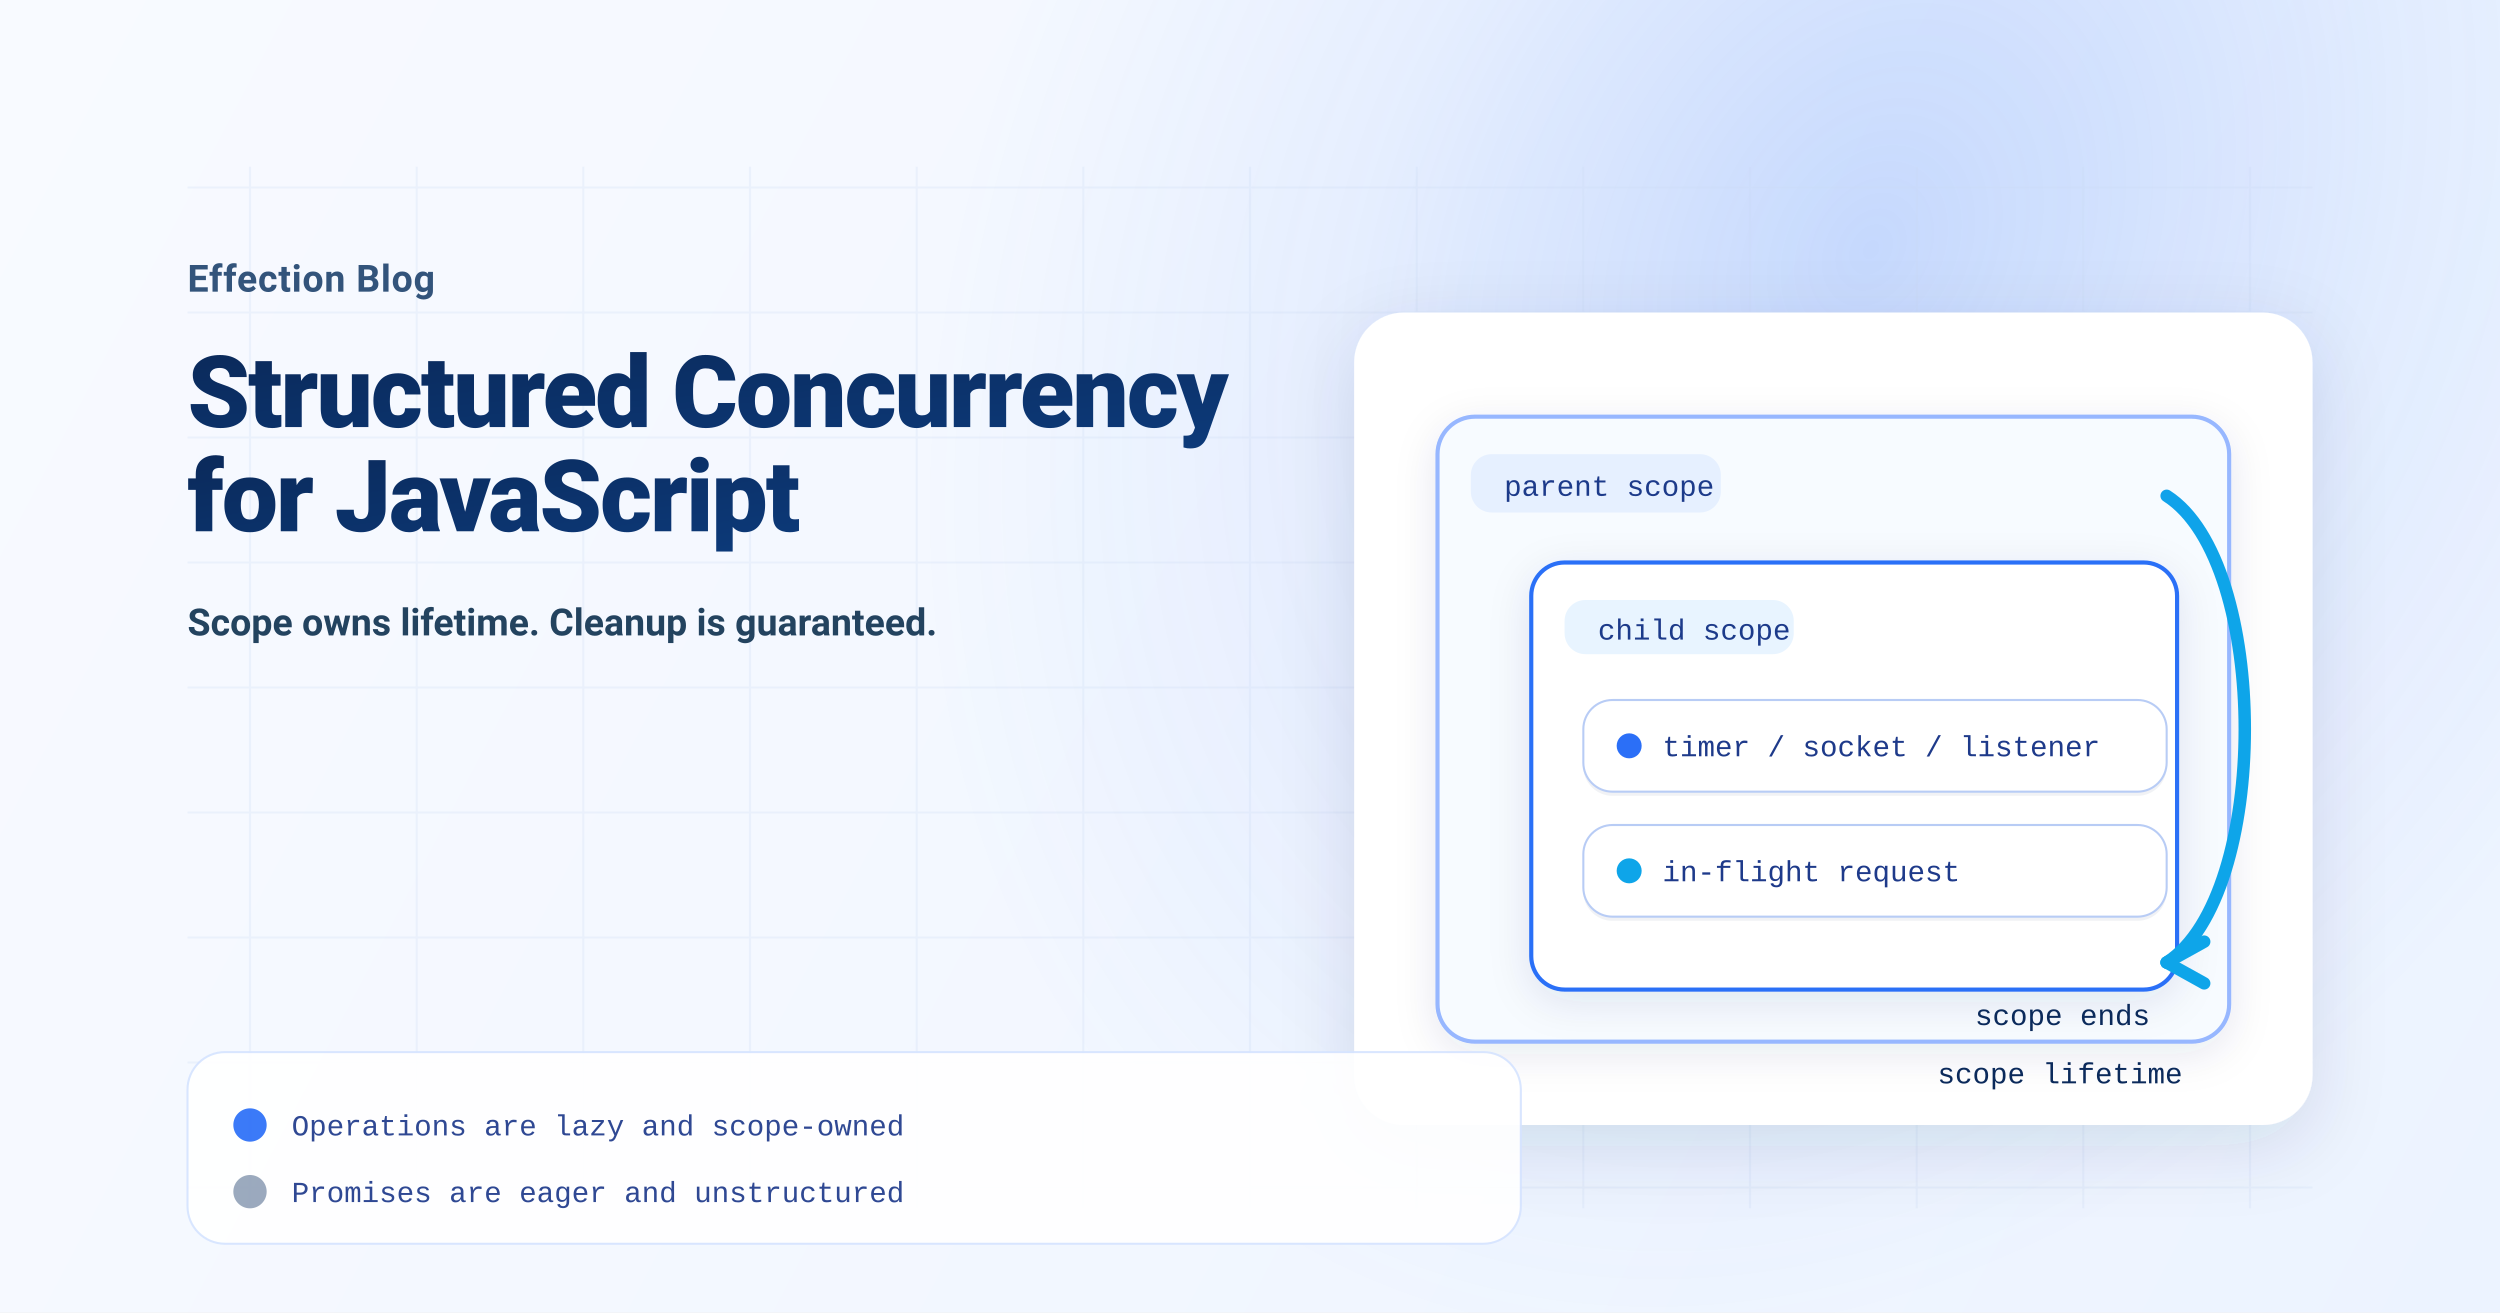
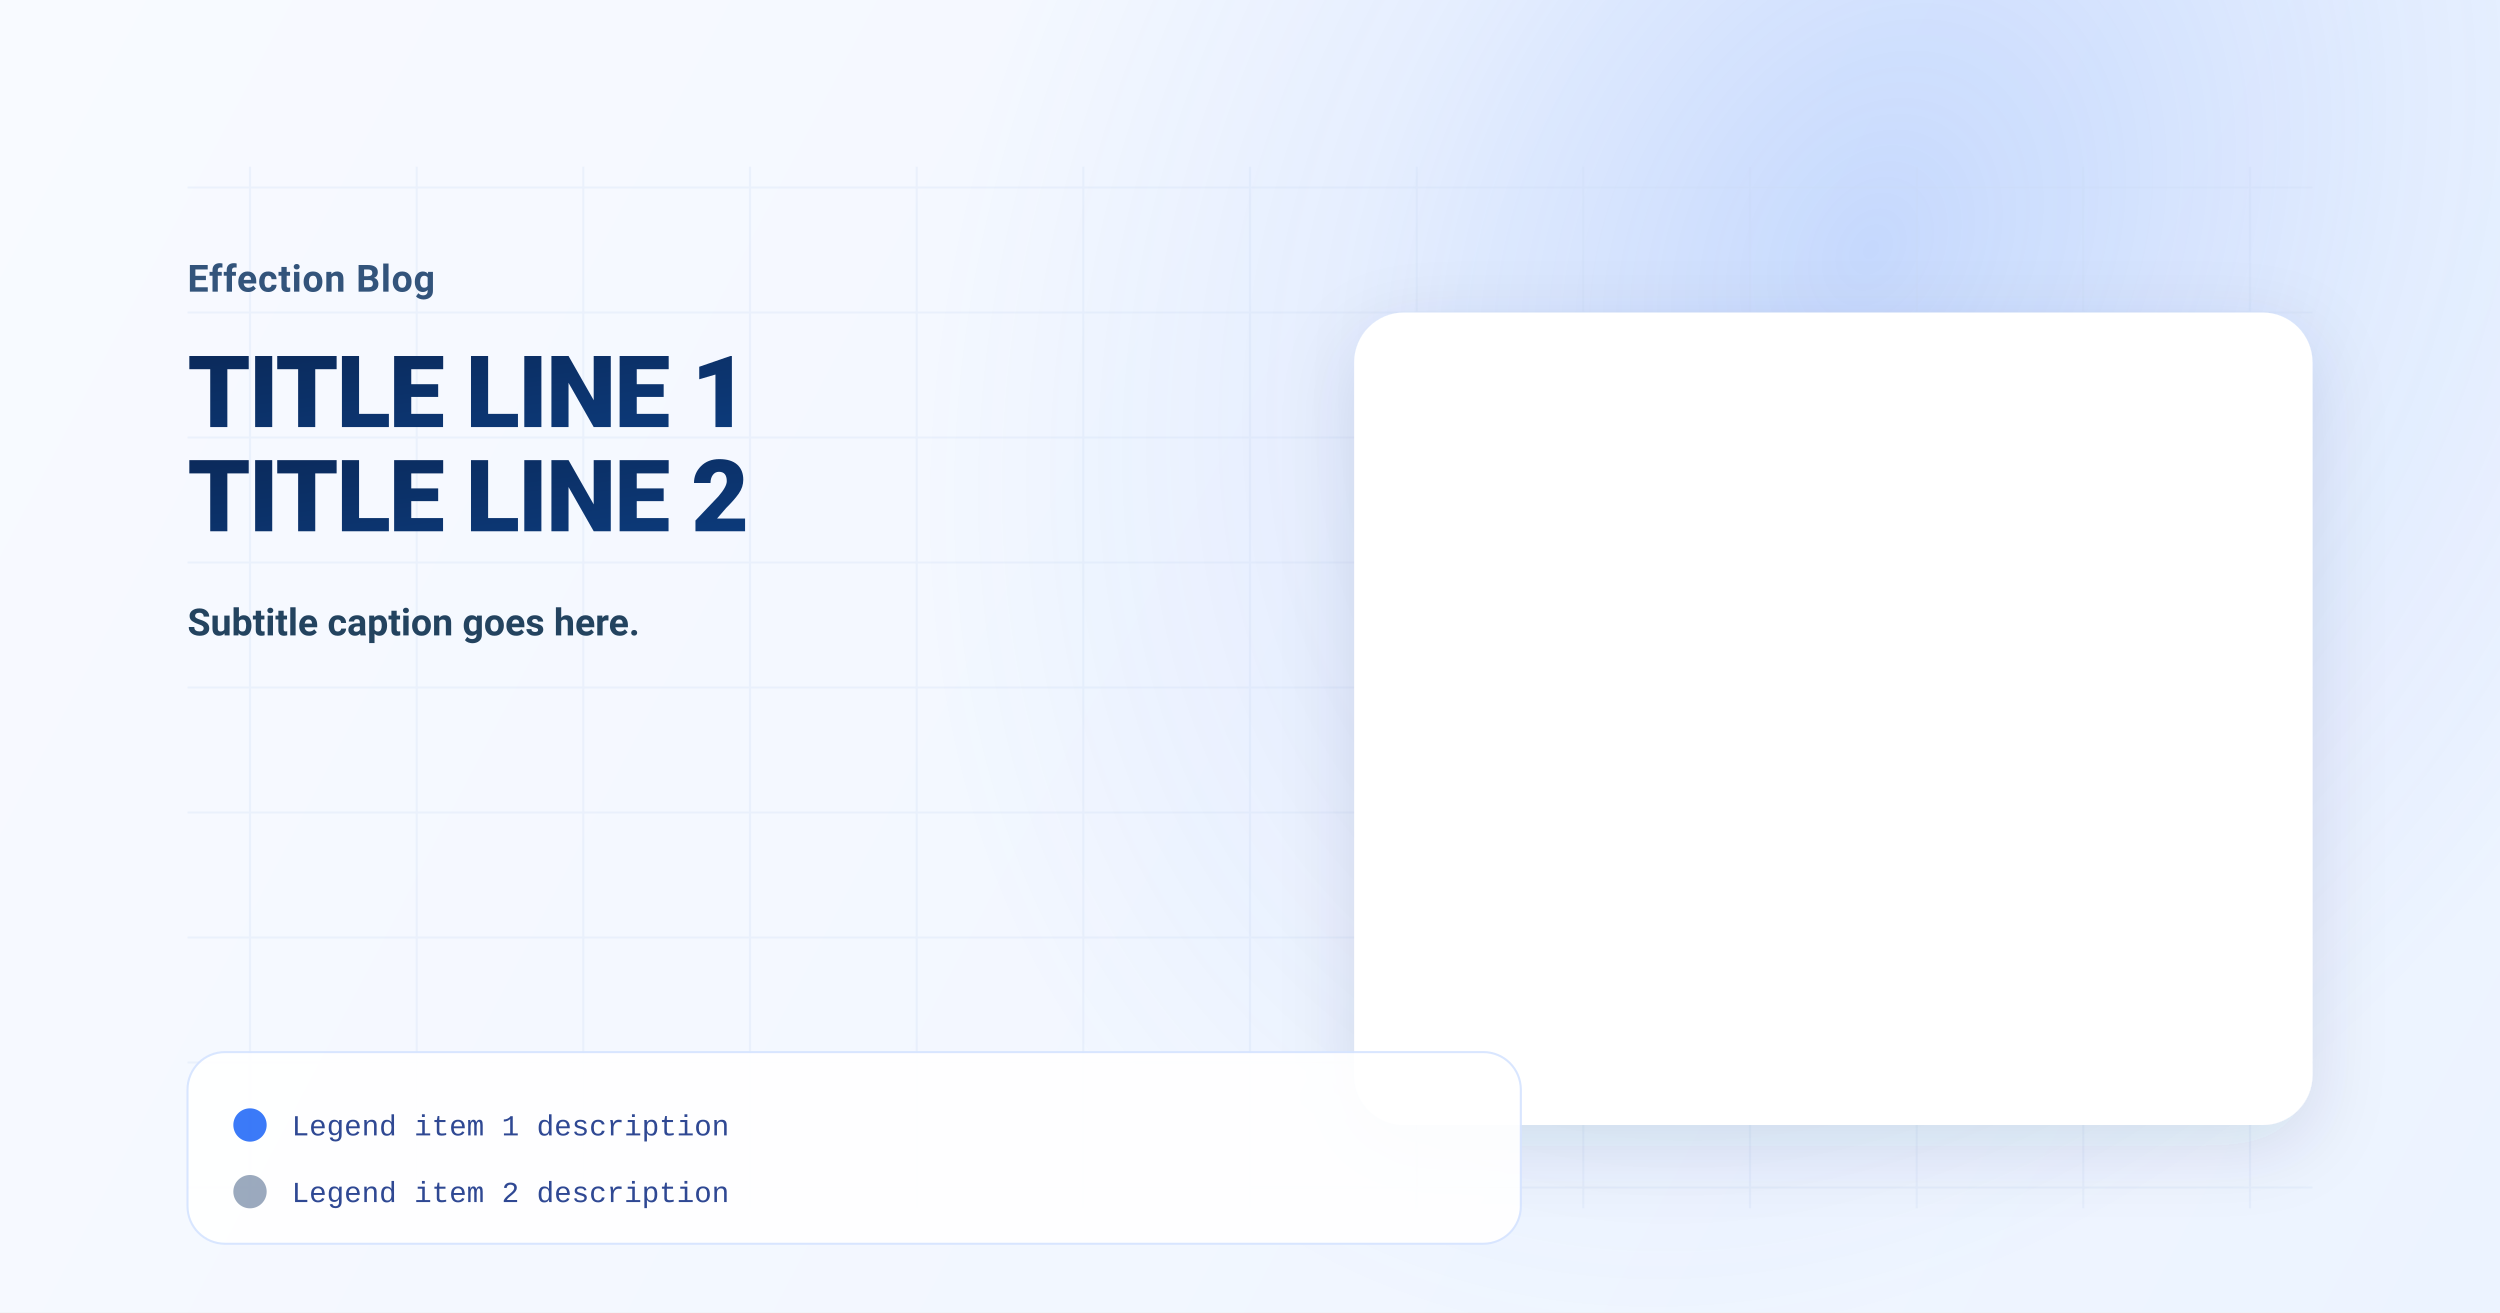
- <svg xmlns="http://www.w3.org/2000/svg" width="1200" height="630" viewBox="0 0 1200 630" fill="none" role="img" aria-label="Structured Concurrency for JavaScript - scope owns lifetime">
+ <svg xmlns="http://www.w3.org/2000/svg" width="1200" height="630" viewBox="0 0 1200 630" fill="none" role="img" aria-label="REPLACE: image alt text">
  <defs>
    <linearGradient id="bg-light-grad" x1="0" y1="0" x2="1200" y2="630" gradientUnits="userSpaceOnUse">
      <stop offset="0" stop-color="#F8FAFF" />
      <stop offset="0.55" stop-color="#F2F7FF" />
      <stop offset="1" stop-color="#ECF3FF" />
    </linearGradient>
    <radialGradient id="glow-light-grad" cx="0" cy="0" r="1" gradientUnits="userSpaceOnUse" gradientTransform="translate(900 120) rotate(120) scale(560 420)">
      <stop offset="0" stop-color="#2B6FF7" stop-opacity="0.22" />
      <stop offset="0.55" stop-color="#2B6FF7" stop-opacity="0.07" />
      <stop offset="1" stop-color="#2B6FF7" stop-opacity="0" />
    </radialGradient>
    <radialGradient id="glow-dark-grad" cx="0" cy="0" r="1" gradientUnits="userSpaceOnUse" gradientTransform="translate(900 120) rotate(120) scale(560 420)">
      <stop offset="0" stop-color="#60A5FA" stop-opacity="0.10" />
      <stop offset="0.55" stop-color="#60A5FA" stop-opacity="0.03" />
      <stop offset="1" stop-color="#60A5FA" stop-opacity="0" />
    </radialGradient>
    <linearGradient id="ink" x1="0" y1="0" x2="1" y2="1">
      <stop offset="0" stop-color="#0B2A5B" />
      <stop offset="1" stop-color="#0C3A7A" />
    </linearGradient>
    <linearGradient id="accent" x1="340" y1="190" x2="930" y2="520" gradientUnits="userSpaceOnUse">
      <stop offset="0" stop-color="#2B6FF7" />
-       <stop offset="1" stop-color="#0EA5E9" />
-     </linearGradient>
-     <linearGradient id="accent-dark" x1="340" y1="190" x2="930" y2="520" gradientUnits="userSpaceOnUse">
-       <stop offset="0" stop-color="#60A5FA" />
      <stop offset="1" stop-color="#0EA5E9" />
    </linearGradient>
    <filter id="softShadow-light" x="-40" y="-40" width="1280" height="710" filterUnits="userSpaceOnUse" color-interpolation-filters="sRGB">
      <feDropShadow dx="0" dy="10" stdDeviation="18" flood-color="#0B2A5B" flood-opacity="0.12" />
    </filter>
    <filter id="softShadow-dark" x="-40" y="-40" width="1280" height="710" filterUnits="userSpaceOnUse" color-interpolation-filters="sRGB">
      <feDropShadow dx="0" dy="10" stdDeviation="18" flood-color="#000000" flood-opacity="0.25" />
    </filter>
    <filter id="tinyShadow-light" x="-40" y="-40" width="1280" height="710" filterUnits="userSpaceOnUse" color-interpolation-filters="sRGB">
      <feDropShadow dx="0" dy="5" stdDeviation="10" flood-color="#0B2A5B" flood-opacity="0.10" />
    </filter>
    <filter id="tinyShadow-dark" x="-40" y="-40" width="1280" height="710" filterUnits="userSpaceOnUse" color-interpolation-filters="sRGB">
      <feDropShadow dx="0" dy="5" stdDeviation="10" flood-color="#000000" flood-opacity="0.20" />
    </filter>
    <style>
    /* ---- Font stacks ---- */
    .title {
      font-family: ui-sans-serif, system-ui, -apple-system, Segoe UI,
        Roboto, Helvetica, Arial, "Apple Color Emoji", "Segoe UI Emoji";
      font-size: 48px;
      font-weight: 800;
      letter-spacing: -0.02em;
    }
    .subtitle {
      font-family: ui-sans-serif, system-ui, -apple-system, Segoe UI,
        Roboto, Helvetica, Arial, "Apple Color Emoji", "Segoe UI Emoji";
      font-size: 18px;
      font-weight: 600;
      letter-spacing: 0.02em;
      text-transform: uppercase;
    }
    .caption {
      font-family: ui-sans-serif, system-ui, -apple-system, Segoe UI,
        Roboto, Helvetica, Arial, "Apple Color Emoji", "Segoe UI Emoji";
      font-size: 18px;
      font-weight: 600;
    }
    .mono {
      font-family: ui-monospace, SFMono-Regular, Menlo, Monaco, Consolas,
        "Liberation Mono", "Courier New", monospace;
      font-size: 14px;
    }

    /* ---- Light mode (default) ---- */
    .bg-light       { display: block; }
    .bg-dark        { display: none; }
    .glow-light     { display: block; }
    .glow-dark      { display: none; }
    .shadow-light   { display: block; }
    .shadow-dark    { display: none; }
-     .arrow-light    { display: block; }
-     .arrow-dark     { display: none; }

    .grid           { opacity: 0.25; }
    .grid-line      { stroke: #C9D9F2; stroke-width: 1; }

    .card           { fill: #FFFFFF; }
    .scope-parent   { fill: #F7FBFF; stroke: #97B7FF; stroke-width: 2; }
    .scope-label    { fill: #E6F0FF; }
    .scope-child    { fill: #FFFFFF; stroke: #2B6FF7; stroke-width: 2; }
    .scope-child-label { fill: #E8F4FF; }
    .pill           { fill: #FFFFFF; stroke: #B8CCF5; stroke-width: 1; }
    .pill-shadow    { fill: #0B2A5B; opacity: 0.06; }
    .legend         { fill: #FFFFFF; stroke: #D6E4FF; stroke-width: 1; }

    .title          { fill: url(#ink); }
    .subtitle       { fill: #33547B; }
    .caption        { fill: #23435F; }
    .mono           { fill: #1e3a8a; }
    .mono-label     { fill: #0B2A5B; }

    .dot-primary    { fill: #2B6FF7; }
    .dot-secondary  { fill: #0EA5E9; }
    .dot-muted      { fill: #94A3B8; }

+     /* Flow arrow pattern */
+     .flow-box       { fill: #FFFFFF; stroke: #97B7FF; stroke-width: 2; }
+     .flow-arrow     { stroke: #2B6FF7; stroke-width: 2; }
+ 
+     /* Stacked items pattern */
+     .stack-item     { fill: #FFFFFF; stroke: #B8CCF5; stroke-width: 1; }
+     .stack-dot      { fill: #2B6FF7; }
+ 
    /* ---- Dark mode ---- */
    @media (prefers-color-scheme: dark) {
      .bg-light       { display: none; }
      .bg-dark        { display: block; }
      .glow-light     { display: none; }
      .glow-dark      { display: block; }
      .shadow-light   { display: none; }
      .shadow-dark    { display: block; }
-       .arrow-light    { display: none; }
-       .arrow-dark     { display: block; }

      .grid           { opacity: 0.20; }
      .grid-line      { stroke: #374151; }

      .card           { fill: #1F2937; }
      .scope-parent   { fill: #111827; stroke: #374151; }
      .scope-label    { fill: #1E3A8A; }
      .scope-child    { fill: #1F2937; stroke: #60A5FA; }
      .scope-child-label { fill: #1E3A8A; }
      .pill           { fill: #1F2937; stroke: #374151; }
      .pill-shadow    { fill: #000000; opacity: 0.15; }
      .legend         { fill: #1F2937; stroke: #374151; }

      .title          { fill: #F3F4F6; }
      .subtitle       { fill: #9CA3AF; }
      .caption        { fill: #D1D5DB; }
      .mono           { fill: #E5E7EB; }
      .mono-label     { fill: #D1D5DB; }

      .dot-primary    { fill: #60A5FA; }
      .dot-secondary  { fill: #0EA5E9; }
      .dot-muted      { fill: #94A3B8; }
+ 
+       .flow-box       { fill: #1F2937; stroke: #374151; }
+       .flow-arrow     { stroke: #60A5FA; }
+ 
+       .stack-item     { fill: #1F2937; stroke: #374151; }
+       .stack-dot      { fill: #60A5FA; }
    }
    </style>
  </defs>
  <rect class="bg-light" x="0" y="0" width="1200" height="630" fill="url(#bg-light-grad)" />
  <rect class="bg-dark" x="0" y="0" width="1200" height="630" fill="#111827" />
  <rect class="glow-light" x="0" y="0" width="1200" height="630" fill="url(#glow-light-grad)" />
  <rect class="glow-dark" x="0" y="0" width="1200" height="630" fill="url(#glow-dark-grad)" />
  <g class="grid">
    <path class="grid-line" d="M90 90H1110" />
    <path class="grid-line" d="M90 150H1110" />
    <path class="grid-line" d="M90 210H1110" />
    <path class="grid-line" d="M90 270H1110" />
    <path class="grid-line" d="M90 330H1110" />
    <path class="grid-line" d="M90 390H1110" />
    <path class="grid-line" d="M90 450H1110" />
    <path class="grid-line" d="M90 510H1110" />
    <path class="grid-line" d="M90 570H1110" />
    <path class="grid-line" d="M120 80V580" />
    <path class="grid-line" d="M200 80V580" />
    <path class="grid-line" d="M280 80V580" />
    <path class="grid-line" d="M360 80V580" />
    <path class="grid-line" d="M440 80V580" />
    <path class="grid-line" d="M520 80V580" />
    <path class="grid-line" d="M600 80V580" />
    <path class="grid-line" d="M680 80V580" />
    <path class="grid-line" d="M760 80V580" />
    <path class="grid-line" d="M840 80V580" />
    <path class="grid-line" d="M920 80V580" />
    <path class="grid-line" d="M1000 80V580" />
    <path class="grid-line" d="M1080 80V580" />
  </g>
  <text x="90" y="140" class="subtitle">Effection Blog</text>
-   <text x="90" y="205" class="title">Structured Concurrency</text>
-   <text x="90" y="255" class="title">for JavaScript</text>
-   <text x="90" y="305" class="caption">Scope owns lifetime. Cleanup is guaranteed.</text>
+   <text x="90" y="205" class="title">TITLE LINE 1</text>
+   <text x="90" y="255" class="title">TITLE LINE 2</text>
+   <text x="90" y="305" class="caption">Subtitle caption goes here.</text>
  <g class="shadow-light" filter="url(#softShadow-light)">
    <rect class="card" x="650" y="150" width="460" height="390" rx="24" />
  </g>
  <g class="shadow-dark" filter="url(#softShadow-dark)">
    <rect class="card" x="650" y="150" width="460" height="390" rx="24" />
  </g>
-   <g class="shadow-light" filter="url(#tinyShadow-light)">
-     <rect class="scope-parent" x="690" y="200" width="380" height="300" rx="18" />
-     <rect class="scope-label" x="706" y="218" width="120" height="28" rx="10" />
-     <text x="722" y="238" class="mono">parent scope</text>
-   </g>
-   <g class="shadow-dark" filter="url(#tinyShadow-dark)">
-     <rect class="scope-parent" x="690" y="200" width="380" height="300" rx="18" />
-     <rect class="scope-label" x="706" y="218" width="120" height="28" rx="10" />
-     <text x="722" y="238" class="mono">parent scope</text>
-   </g>
-   <g class="shadow-light" filter="url(#tinyShadow-light)">
-     <rect class="scope-child" x="735" y="270" width="310" height="205" rx="16" />
-     <rect class="scope-child-label" x="751" y="288" width="110" height="26" rx="10" />
-     <text x="767" y="307" class="mono">child scope</text>
-   </g>
-   <g class="shadow-dark" filter="url(#tinyShadow-dark)">
-     <rect class="scope-child" x="735" y="270" width="310" height="205" rx="16" />
-     <rect class="scope-child-label" x="751" y="288" width="110" height="26" rx="10" />
-     <text x="767" y="307" class="mono">child scope</text>
-   </g>
-   <g>
-     <rect class="pill-shadow" x="760" y="338" width="280" height="44" rx="14" />
-     <rect class="pill" x="760" y="336" width="280" height="44" rx="14" />
-     <circle class="dot-primary" cx="782" cy="358" r="6" />
-     <text x="798" y="363" class="mono">timer / socket / listener</text>
-     <rect class="pill-shadow" x="760" y="398" width="280" height="44" rx="14" />
-     <rect class="pill" x="760" y="396" width="280" height="44" rx="14" />
-     <circle class="dot-secondary" cx="782" cy="418" r="6" />
-     <text x="798" y="423" class="mono">in-flight request</text>
-   </g>
-   <g class="arrow-light">
-     <path d="M1040 238C1090 270 1090 430 1040 462" stroke="url(#accent)" stroke-width="6" stroke-linecap="round" fill="none" />
-     <path d="M1040 462L1058 452" stroke="url(#accent)" stroke-width="6" stroke-linecap="round" fill="none" />
-     <path d="M1040 462L1058 472" stroke="url(#accent)" stroke-width="6" stroke-linecap="round" fill="none" />
-   </g>
-   <g class="arrow-dark">
-     <path d="M1040 238C1090 270 1090 430 1040 462" stroke="url(#accent-dark)" stroke-width="6" stroke-linecap="round" fill="none" />
-     <path d="M1040 462L1058 452" stroke="url(#accent-dark)" stroke-width="6" stroke-linecap="round" fill="none" />
-     <path d="M1040 462L1058 472" stroke="url(#accent-dark)" stroke-width="6" stroke-linecap="round" fill="none" />
-   </g>
-   <text x="948" y="492" class="mono mono-label">scope ends</text>
-   <text x="930" y="520" class="mono mono-label">scope lifetime</text>
  <g opacity="0.92">
    <rect class="legend" x="90" y="505" width="640" height="92" rx="18" />
    <circle class="dot-primary" cx="120" cy="540" r="8" />
-     <text x="140" y="545" class="mono">Operations are lazy and scope-owned</text>
+     <text x="140" y="545" class="mono">Legend item 1 description</text>
    <circle class="dot-muted" cx="120" cy="572" r="8" />
-     <text x="140" y="577" class="mono">Promises are eager and unstructured</text>
+     <text x="140" y="577" class="mono">Legend item 2 description</text>
  </g>
</svg>
